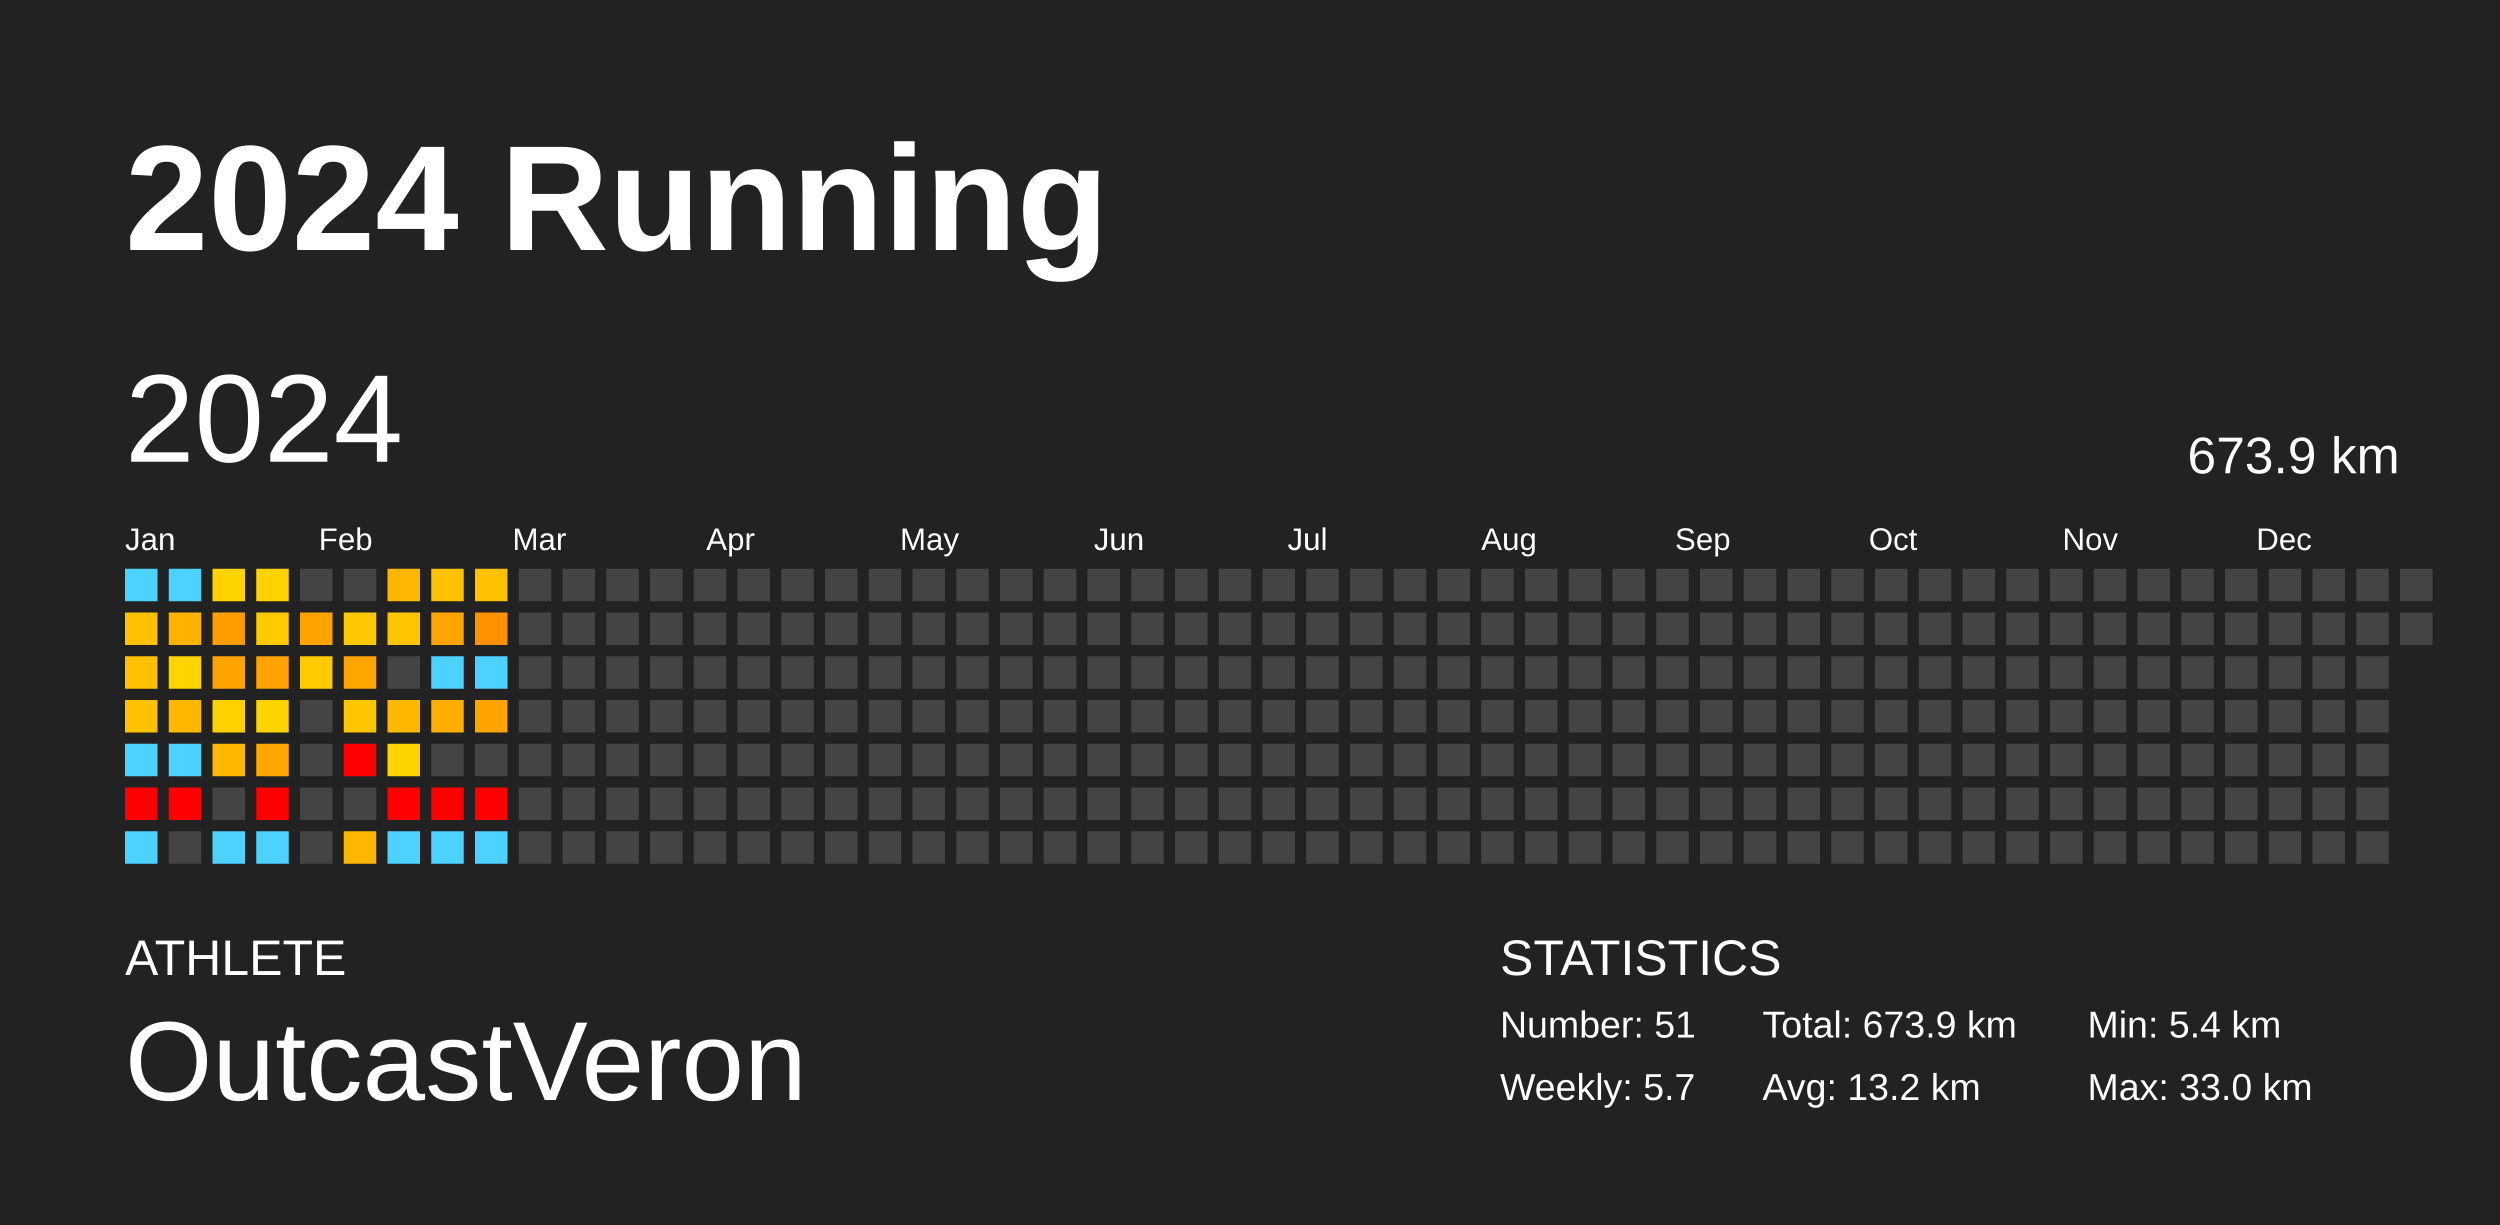
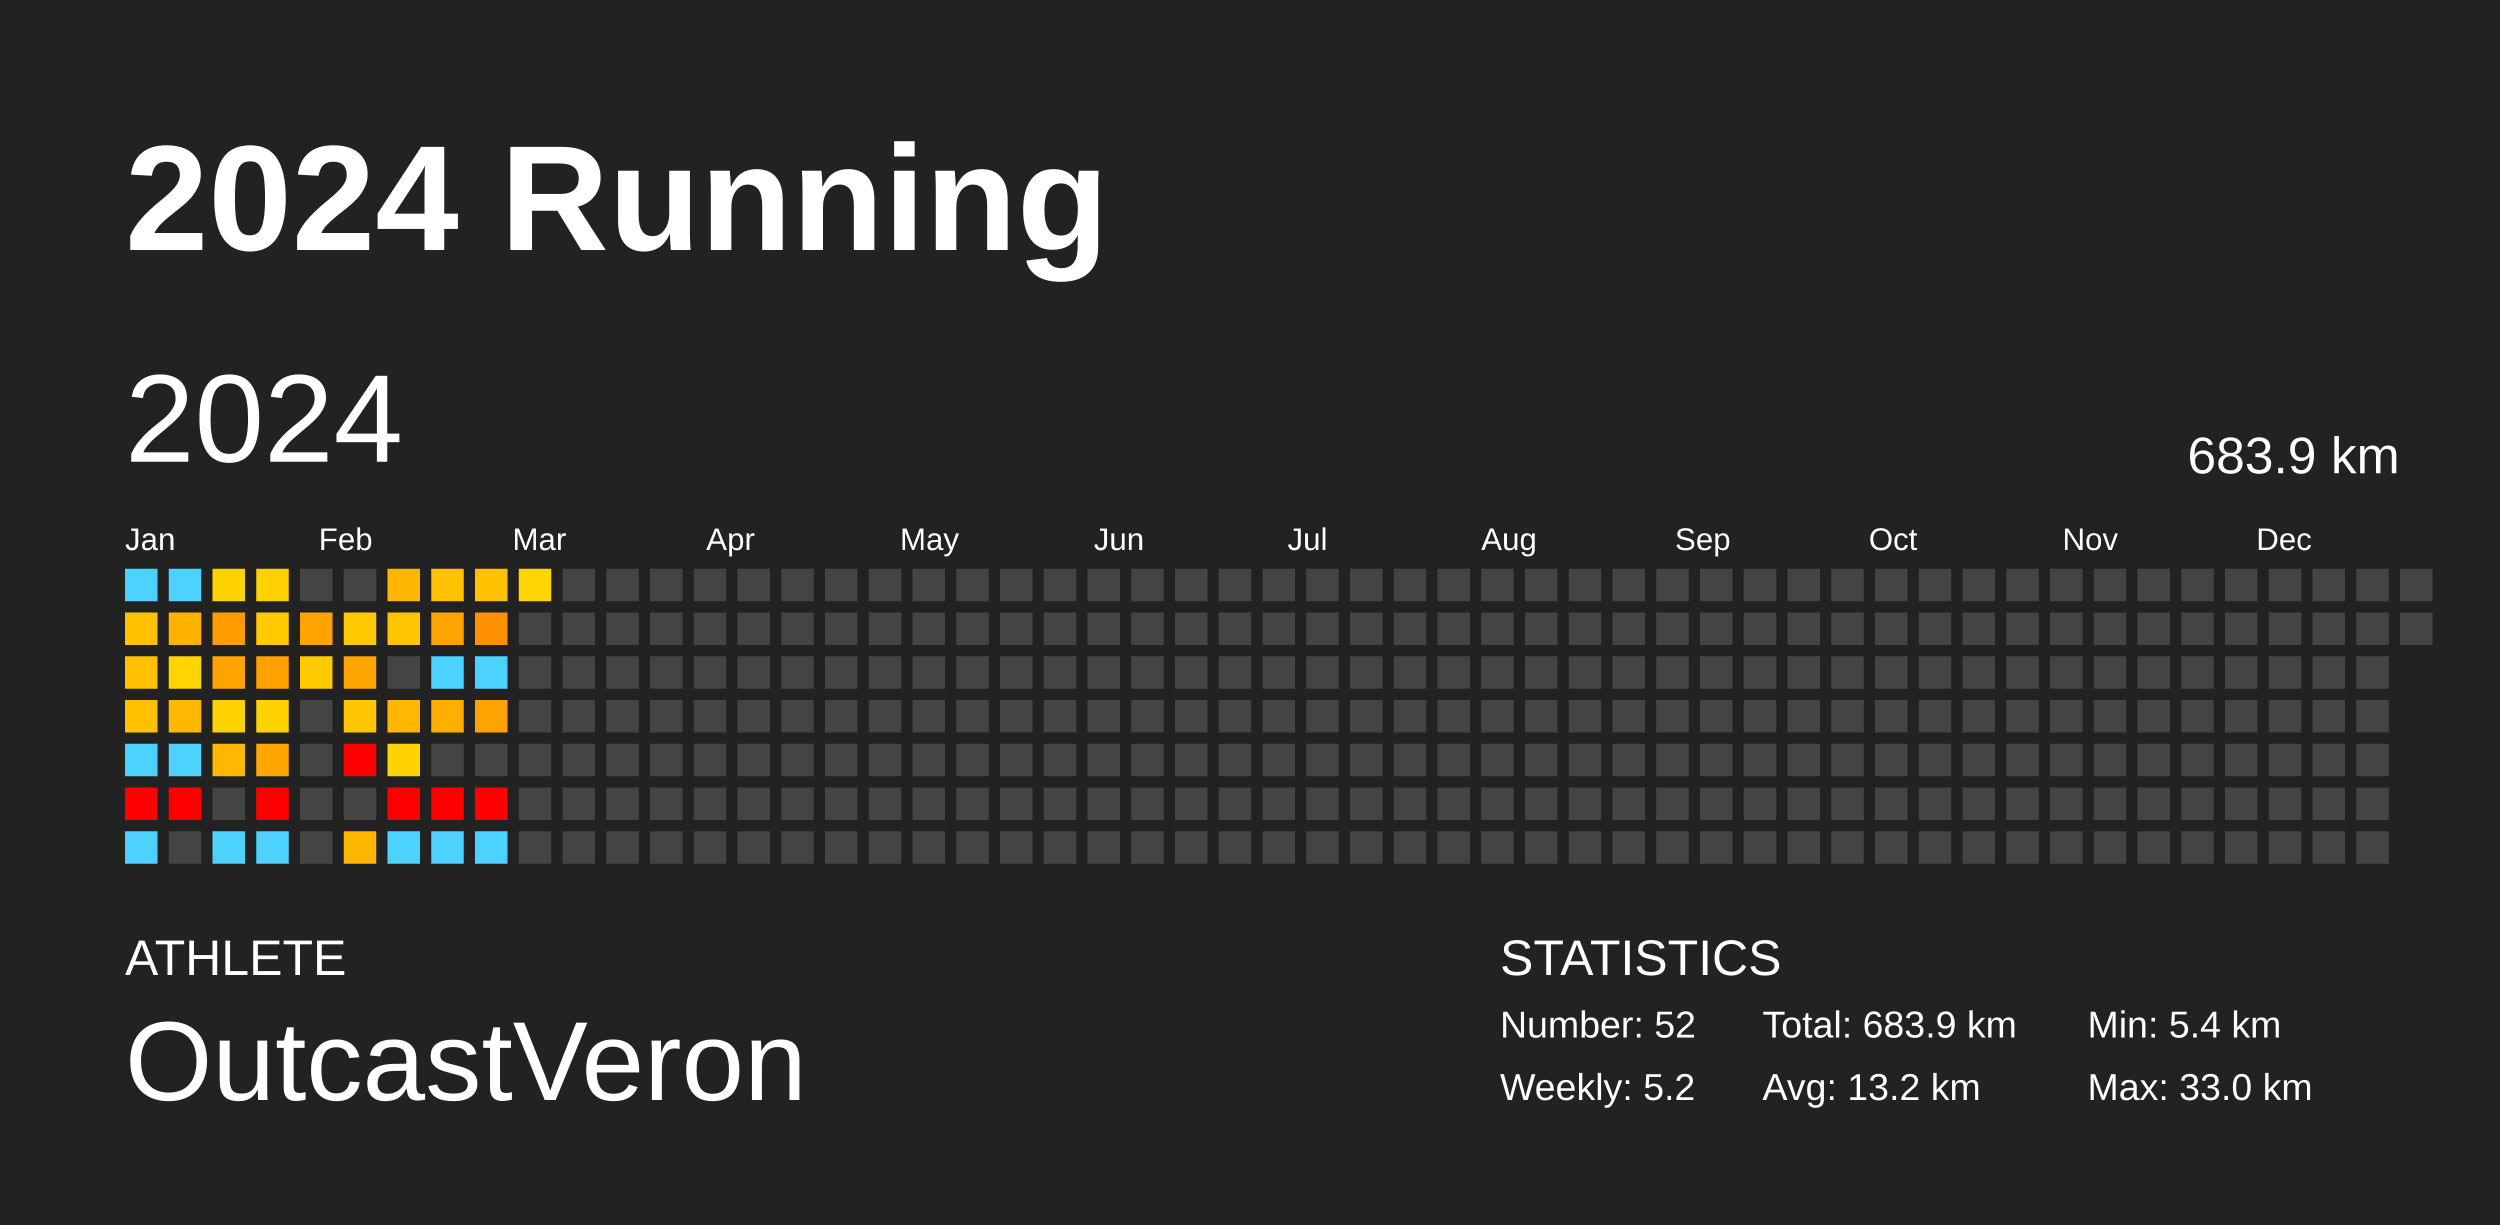
<svg xmlns="http://www.w3.org/2000/svg" baseProfile="full" height="98mm" version="1.1" viewBox="0,0,200,98" width="200mm">
  <defs />
  <rect fill="#222222" height="98" width="200" x="0" y="0" />
  <text fill="#FFFFFF" style="font-size:12px; font-family:Arial; font-weight:bold;" x="10" y="20">2024 Running</text>
  <text fill="#FFFFFF" style="font-size:4px; font-family:Arial" x="10" y="78">ATHLETE</text>
  <text fill="#FFFFFF" style="font-size:9px; font-family:Arial" x="10" y="88">OutcastVeron</text>
  <text fill="#FFFFFF" style="font-size:4px; font-family:Arial" x="120" y="78">STATISTICS</text>
-   <text fill="#FFFFFF" style="font-size:3px; font-family:Arial" x="120" y="83">Number: 51</text>
-   <text fill="#FFFFFF" style="font-size:3px; font-family:Arial" x="120" y="88">Weekly: 5.7</text>
-   <text fill="#FFFFFF" style="font-size:3px; font-family:Arial" x="141" y="83">Total: 673.9 km</text>
+   <text fill="#FFFFFF" style="font-size:3px; font-family:Arial" x="120" y="83">Number: 52</text>
+   <text fill="#FFFFFF" style="font-size:3px; font-family:Arial" x="120" y="88">Weekly: 5.2</text>
+   <text fill="#FFFFFF" style="font-size:3px; font-family:Arial" x="141" y="83">Total: 683.9 km</text>
  <text fill="#FFFFFF" style="font-size:3px; font-family:Arial" x="141" y="88">Avg: 13.2 km</text>
  <text fill="#FFFFFF" style="font-size:3px; font-family:Arial" x="167" y="83">Min: 5.4 km</text>
  <text fill="#FFFFFF" style="font-size:3px; font-family:Arial" x="167" y="88">Max: 33.0 km</text>
  <text dominant-baseline="hanging" fill="#FFFFFF" style="font-size:10.0px; font-family:Arial;" x="10" y="30">2024</text>
-   <text dominant-baseline="hanging" fill="#FFFFFF" style="font-size:4.125px; font-family:Arial;" x="175" y="35">673.9 km</text>
+   <text dominant-baseline="hanging" fill="#FFFFFF" style="font-size:4.125px; font-family:Arial;" x="175" y="35">683.9 km</text>
  <text fill="#FFFFFF" style="font-size:2.5px; font-family:Arial" x="10.0" y="44">Jan</text>
  <text fill="#FFFFFF" style="font-size:2.5px; font-family:Arial" x="25.5" y="44">Feb</text>
  <text fill="#FFFFFF" style="font-size:2.5px; font-family:Arial" x="41.0" y="44">Mar</text>
  <text fill="#FFFFFF" style="font-size:2.5px; font-family:Arial" x="56.5" y="44">Apr</text>
  <text fill="#FFFFFF" style="font-size:2.5px; font-family:Arial" x="72.0" y="44">May</text>
  <text fill="#FFFFFF" style="font-size:2.5px; font-family:Arial" x="87.5" y="44">Jun</text>
  <text fill="#FFFFFF" style="font-size:2.5px; font-family:Arial" x="103.0" y="44">Jul</text>
  <text fill="#FFFFFF" style="font-size:2.5px; font-family:Arial" x="118.5" y="44">Aug</text>
  <text fill="#FFFFFF" style="font-size:2.5px; font-family:Arial" x="134.0" y="44">Sep</text>
  <text fill="#FFFFFF" style="font-size:2.5px; font-family:Arial" x="149.5" y="44">Oct</text>
  <text fill="#FFFFFF" style="font-size:2.5px; font-family:Arial" x="165.0" y="44">Nov</text>
  <text fill="#FFFFFF" style="font-size:2.5px; font-family:Arial" x="180.5" y="44">Dec</text>
  <rect fill="#4dd2ff" height="2.6" width="2.6" x="10.0" y="45.5" />
  <rect fill="#ffc100" height="2.6" width="2.6" x="10.0" y="49.0" />
  <rect fill="#ffc100" height="2.6" width="2.6" x="10.0" y="52.5" />
  <rect fill="#ffc100" height="2.6" width="2.6" x="10.0" y="56.0" />
  <rect fill="#4dd2ff" height="2.6" width="2.6" x="10.0" y="59.5" />
  <rect fill="red" height="2.6" width="2.6" x="10.0" y="63.0" />
  <rect fill="#4dd2ff" height="2.6" width="2.6" x="10.0" y="66.5" />
  <rect fill="#4dd2ff" height="2.6" width="2.6" x="13.5" y="45.5" />
  <rect fill="#ffb300" height="2.6" width="2.6" x="13.5" y="49.0" />
  <rect fill="#ffd400" height="2.6" width="2.6" x="13.5" y="52.5" />
  <rect fill="#ffb700" height="2.6" width="2.6" x="13.5" y="56.0" />
  <rect fill="#4dd2ff" height="2.6" width="2.6" x="13.5" y="59.5" />
  <rect fill="red" height="2.6" width="2.6" x="13.5" y="63.0" />
  <rect fill="#444444" height="2.6" width="2.6" x="13.5" y="66.5" />
  <rect fill="#ffd300" height="2.6" width="2.6" x="17.0" y="45.5" />
  <rect fill="#ff9d00" height="2.6" width="2.6" x="17.0" y="49.0" />
  <rect fill="#ffa300" height="2.6" width="2.6" x="17.0" y="52.5" />
  <rect fill="#ffd200" height="2.6" width="2.6" x="17.0" y="56.0" />
  <rect fill="#ffb700" height="2.6" width="2.6" x="17.0" y="59.5" />
  <rect fill="#444444" height="2.6" width="2.6" x="17.0" y="63.0" />
  <rect fill="#4dd2ff" height="2.6" width="2.6" x="17.0" y="66.5" />
  <rect fill="#ffd200" height="2.6" width="2.6" x="20.5" y="45.5" />
  <rect fill="#ffcb00" height="2.6" width="2.6" x="20.5" y="49.0" />
  <rect fill="#ffa200" height="2.6" width="2.6" x="20.5" y="52.5" />
  <rect fill="#ffd300" height="2.6" width="2.6" x="20.5" y="56.0" />
  <rect fill="#ffa700" height="2.6" width="2.6" x="20.5" y="59.5" />
  <rect fill="red" height="2.6" width="2.6" x="20.5" y="63.0" />
  <rect fill="#4dd2ff" height="2.6" width="2.6" x="20.5" y="66.5" />
  <rect fill="#444444" height="2.6" width="2.6" x="24.0" y="45.5" />
  <rect fill="#ffa300" height="2.6" width="2.6" x="24.0" y="49.0" />
  <rect fill="#ffcb00" height="2.6" width="2.6" x="24.0" y="52.5" />
  <rect fill="#444444" height="2.6" width="2.6" x="24.0" y="56.0" />
  <rect fill="#444444" height="2.6" width="2.6" x="24.0" y="59.5" />
  <rect fill="#444444" height="2.6" width="2.6" x="24.0" y="63.0" />
  <rect fill="#444444" height="2.6" width="2.6" x="24.0" y="66.5" />
  <rect fill="#444444" height="2.6" width="2.6" x="27.5" y="45.5" />
  <rect fill="#ffc800" height="2.6" width="2.6" x="27.5" y="49.0" />
  <rect fill="#ffa500" height="2.6" width="2.6" x="27.5" y="52.5" />
  <rect fill="#ffc600" height="2.6" width="2.6" x="27.5" y="56.0" />
  <rect fill="red" height="2.6" width="2.6" x="27.5" y="59.5" />
  <rect fill="#444444" height="2.6" width="2.6" x="27.5" y="63.0" />
  <rect fill="#ffb600" height="2.6" width="2.6" x="27.5" y="66.5" />
  <rect fill="#ffb600" height="2.6" width="2.6" x="31.0" y="45.5" />
  <rect fill="#ffc500" height="2.6" width="2.6" x="31.0" y="49.0" />
  <rect fill="#444444" height="2.6" width="2.6" x="31.0" y="52.5" />
  <rect fill="#ffb700" height="2.6" width="2.6" x="31.0" y="56.0" />
  <rect fill="#ffd300" height="2.6" width="2.6" x="31.0" y="59.5" />
  <rect fill="red" height="2.6" width="2.6" x="31.0" y="63.0" />
  <rect fill="#4dd2ff" height="2.6" width="2.6" x="31.0" y="66.5" />
  <rect fill="#ffc100" height="2.6" width="2.6" x="34.5" y="45.5" />
  <rect fill="#ffa400" height="2.6" width="2.6" x="34.5" y="49.0" />
  <rect fill="#4dd2ff" height="2.6" width="2.6" x="34.5" y="52.5" />
  <rect fill="#ffaf00" height="2.6" width="2.6" x="34.5" y="56.0" />
  <rect fill="#444444" height="2.6" width="2.6" x="34.5" y="59.5" />
  <rect fill="red" height="2.6" width="2.6" x="34.5" y="63.0" />
  <rect fill="#4dd2ff" height="2.6" width="2.6" x="34.5" y="66.5" />
  <rect fill="#ffc100" height="2.6" width="2.6" x="38.0" y="45.5" />
  <rect fill="#ff9000" height="2.6" width="2.6" x="38.0" y="49.0" />
  <rect fill="#4dd2ff" height="2.6" width="2.6" x="38.0" y="52.5" />
  <rect fill="#ffa300" height="2.6" width="2.6" x="38.0" y="56.0" />
  <rect fill="#444444" height="2.6" width="2.6" x="38.0" y="59.5" />
  <rect fill="red" height="2.6" width="2.6" x="38.0" y="63.0" />
  <rect fill="#4dd2ff" height="2.6" width="2.6" x="38.0" y="66.5" />
-   <rect fill="#444444" height="2.6" width="2.6" x="41.5" y="45.5" />
+   <rect fill="#ffd400" height="2.6" width="2.6" x="41.5" y="45.5" />
  <rect fill="#444444" height="2.6" width="2.6" x="41.5" y="49.0" />
  <rect fill="#444444" height="2.6" width="2.6" x="41.5" y="52.5" />
  <rect fill="#444444" height="2.6" width="2.6" x="41.5" y="56.0" />
  <rect fill="#444444" height="2.6" width="2.6" x="41.5" y="59.5" />
  <rect fill="#444444" height="2.6" width="2.6" x="41.5" y="63.0" />
  <rect fill="#444444" height="2.6" width="2.6" x="41.5" y="66.5" />
  <rect fill="#444444" height="2.6" width="2.6" x="45.0" y="45.5" />
  <rect fill="#444444" height="2.6" width="2.6" x="45.0" y="49.0" />
  <rect fill="#444444" height="2.6" width="2.6" x="45.0" y="52.5" />
  <rect fill="#444444" height="2.6" width="2.6" x="45.0" y="56.0" />
  <rect fill="#444444" height="2.6" width="2.6" x="45.0" y="59.5" />
  <rect fill="#444444" height="2.6" width="2.6" x="45.0" y="63.0" />
  <rect fill="#444444" height="2.6" width="2.6" x="45.0" y="66.5" />
  <rect fill="#444444" height="2.6" width="2.6" x="48.5" y="45.5" />
  <rect fill="#444444" height="2.6" width="2.6" x="48.5" y="49.0" />
  <rect fill="#444444" height="2.6" width="2.6" x="48.5" y="52.5" />
  <rect fill="#444444" height="2.6" width="2.6" x="48.5" y="56.0" />
  <rect fill="#444444" height="2.6" width="2.6" x="48.5" y="59.5" />
  <rect fill="#444444" height="2.6" width="2.6" x="48.5" y="63.0" />
  <rect fill="#444444" height="2.6" width="2.6" x="48.5" y="66.5" />
  <rect fill="#444444" height="2.6" width="2.6" x="52.0" y="45.5" />
  <rect fill="#444444" height="2.6" width="2.6" x="52.0" y="49.0" />
  <rect fill="#444444" height="2.6" width="2.6" x="52.0" y="52.5" />
  <rect fill="#444444" height="2.6" width="2.6" x="52.0" y="56.0" />
  <rect fill="#444444" height="2.6" width="2.6" x="52.0" y="59.5" />
  <rect fill="#444444" height="2.6" width="2.6" x="52.0" y="63.0" />
  <rect fill="#444444" height="2.6" width="2.6" x="52.0" y="66.5" />
  <rect fill="#444444" height="2.6" width="2.6" x="55.5" y="45.5" />
  <rect fill="#444444" height="2.6" width="2.6" x="55.5" y="49.0" />
  <rect fill="#444444" height="2.6" width="2.6" x="55.5" y="52.5" />
  <rect fill="#444444" height="2.6" width="2.6" x="55.5" y="56.0" />
  <rect fill="#444444" height="2.6" width="2.6" x="55.5" y="59.5" />
  <rect fill="#444444" height="2.6" width="2.6" x="55.5" y="63.0" />
  <rect fill="#444444" height="2.6" width="2.6" x="55.5" y="66.5" />
  <rect fill="#444444" height="2.6" width="2.6" x="59.0" y="45.5" />
  <rect fill="#444444" height="2.6" width="2.6" x="59.0" y="49.0" />
  <rect fill="#444444" height="2.6" width="2.6" x="59.0" y="52.5" />
  <rect fill="#444444" height="2.6" width="2.6" x="59.0" y="56.0" />
  <rect fill="#444444" height="2.6" width="2.6" x="59.0" y="59.5" />
  <rect fill="#444444" height="2.6" width="2.6" x="59.0" y="63.0" />
  <rect fill="#444444" height="2.6" width="2.6" x="59.0" y="66.5" />
  <rect fill="#444444" height="2.6" width="2.6" x="62.5" y="45.5" />
  <rect fill="#444444" height="2.6" width="2.6" x="62.5" y="49.0" />
  <rect fill="#444444" height="2.6" width="2.6" x="62.5" y="52.5" />
  <rect fill="#444444" height="2.6" width="2.6" x="62.5" y="56.0" />
  <rect fill="#444444" height="2.6" width="2.6" x="62.5" y="59.5" />
  <rect fill="#444444" height="2.6" width="2.6" x="62.5" y="63.0" />
  <rect fill="#444444" height="2.6" width="2.6" x="62.5" y="66.5" />
  <rect fill="#444444" height="2.6" width="2.6" x="66.0" y="45.5" />
  <rect fill="#444444" height="2.6" width="2.6" x="66.0" y="49.0" />
  <rect fill="#444444" height="2.6" width="2.6" x="66.0" y="52.5" />
  <rect fill="#444444" height="2.6" width="2.6" x="66.0" y="56.0" />
  <rect fill="#444444" height="2.6" width="2.6" x="66.0" y="59.5" />
  <rect fill="#444444" height="2.6" width="2.6" x="66.0" y="63.0" />
  <rect fill="#444444" height="2.6" width="2.6" x="66.0" y="66.5" />
  <rect fill="#444444" height="2.6" width="2.6" x="69.5" y="45.5" />
  <rect fill="#444444" height="2.6" width="2.6" x="69.5" y="49.0" />
  <rect fill="#444444" height="2.6" width="2.6" x="69.5" y="52.5" />
  <rect fill="#444444" height="2.6" width="2.6" x="69.5" y="56.0" />
  <rect fill="#444444" height="2.6" width="2.6" x="69.5" y="59.5" />
  <rect fill="#444444" height="2.6" width="2.6" x="69.5" y="63.0" />
  <rect fill="#444444" height="2.6" width="2.6" x="69.5" y="66.5" />
  <rect fill="#444444" height="2.6" width="2.6" x="73.0" y="45.5" />
  <rect fill="#444444" height="2.6" width="2.6" x="73.0" y="49.0" />
  <rect fill="#444444" height="2.6" width="2.6" x="73.0" y="52.5" />
  <rect fill="#444444" height="2.6" width="2.6" x="73.0" y="56.0" />
  <rect fill="#444444" height="2.6" width="2.6" x="73.0" y="59.5" />
  <rect fill="#444444" height="2.6" width="2.6" x="73.0" y="63.0" />
  <rect fill="#444444" height="2.6" width="2.6" x="73.0" y="66.5" />
  <rect fill="#444444" height="2.6" width="2.6" x="76.5" y="45.5" />
  <rect fill="#444444" height="2.6" width="2.6" x="76.5" y="49.0" />
  <rect fill="#444444" height="2.6" width="2.6" x="76.5" y="52.5" />
  <rect fill="#444444" height="2.6" width="2.6" x="76.5" y="56.0" />
  <rect fill="#444444" height="2.6" width="2.6" x="76.5" y="59.5" />
  <rect fill="#444444" height="2.6" width="2.6" x="76.5" y="63.0" />
  <rect fill="#444444" height="2.6" width="2.6" x="76.5" y="66.5" />
  <rect fill="#444444" height="2.6" width="2.6" x="80.0" y="45.5" />
  <rect fill="#444444" height="2.6" width="2.6" x="80.0" y="49.0" />
  <rect fill="#444444" height="2.6" width="2.6" x="80.0" y="52.5" />
  <rect fill="#444444" height="2.6" width="2.6" x="80.0" y="56.0" />
  <rect fill="#444444" height="2.6" width="2.6" x="80.0" y="59.5" />
  <rect fill="#444444" height="2.6" width="2.6" x="80.0" y="63.0" />
  <rect fill="#444444" height="2.6" width="2.6" x="80.0" y="66.5" />
  <rect fill="#444444" height="2.6" width="2.6" x="83.5" y="45.5" />
  <rect fill="#444444" height="2.6" width="2.6" x="83.5" y="49.0" />
  <rect fill="#444444" height="2.6" width="2.6" x="83.5" y="52.5" />
  <rect fill="#444444" height="2.6" width="2.6" x="83.5" y="56.0" />
  <rect fill="#444444" height="2.6" width="2.6" x="83.5" y="59.5" />
  <rect fill="#444444" height="2.6" width="2.6" x="83.5" y="63.0" />
  <rect fill="#444444" height="2.6" width="2.6" x="83.5" y="66.5" />
  <rect fill="#444444" height="2.6" width="2.6" x="87.0" y="45.5" />
  <rect fill="#444444" height="2.6" width="2.6" x="87.0" y="49.0" />
  <rect fill="#444444" height="2.6" width="2.6" x="87.0" y="52.5" />
  <rect fill="#444444" height="2.6" width="2.6" x="87.0" y="56.0" />
  <rect fill="#444444" height="2.6" width="2.6" x="87.0" y="59.5" />
  <rect fill="#444444" height="2.6" width="2.6" x="87.0" y="63.0" />
  <rect fill="#444444" height="2.6" width="2.6" x="87.0" y="66.5" />
  <rect fill="#444444" height="2.6" width="2.6" x="90.5" y="45.5" />
  <rect fill="#444444" height="2.6" width="2.6" x="90.5" y="49.0" />
  <rect fill="#444444" height="2.6" width="2.6" x="90.5" y="52.5" />
  <rect fill="#444444" height="2.6" width="2.6" x="90.5" y="56.0" />
  <rect fill="#444444" height="2.6" width="2.6" x="90.5" y="59.5" />
  <rect fill="#444444" height="2.6" width="2.6" x="90.5" y="63.0" />
  <rect fill="#444444" height="2.6" width="2.6" x="90.5" y="66.5" />
  <rect fill="#444444" height="2.6" width="2.6" x="94.0" y="45.5" />
  <rect fill="#444444" height="2.6" width="2.6" x="94.0" y="49.0" />
  <rect fill="#444444" height="2.6" width="2.6" x="94.0" y="52.5" />
  <rect fill="#444444" height="2.6" width="2.6" x="94.0" y="56.0" />
  <rect fill="#444444" height="2.6" width="2.6" x="94.0" y="59.5" />
  <rect fill="#444444" height="2.6" width="2.6" x="94.0" y="63.0" />
  <rect fill="#444444" height="2.6" width="2.6" x="94.0" y="66.5" />
  <rect fill="#444444" height="2.6" width="2.6" x="97.5" y="45.5" />
  <rect fill="#444444" height="2.6" width="2.6" x="97.5" y="49.0" />
  <rect fill="#444444" height="2.6" width="2.6" x="97.5" y="52.5" />
  <rect fill="#444444" height="2.6" width="2.6" x="97.5" y="56.0" />
  <rect fill="#444444" height="2.6" width="2.6" x="97.5" y="59.5" />
  <rect fill="#444444" height="2.6" width="2.6" x="97.5" y="63.0" />
  <rect fill="#444444" height="2.6" width="2.6" x="97.5" y="66.5" />
  <rect fill="#444444" height="2.6" width="2.6" x="101.0" y="45.5" />
  <rect fill="#444444" height="2.6" width="2.6" x="101.0" y="49.0" />
  <rect fill="#444444" height="2.6" width="2.6" x="101.0" y="52.5" />
  <rect fill="#444444" height="2.6" width="2.6" x="101.0" y="56.0" />
  <rect fill="#444444" height="2.6" width="2.6" x="101.0" y="59.5" />
  <rect fill="#444444" height="2.6" width="2.6" x="101.0" y="63.0" />
  <rect fill="#444444" height="2.6" width="2.6" x="101.0" y="66.5" />
  <rect fill="#444444" height="2.6" width="2.6" x="104.5" y="45.5" />
  <rect fill="#444444" height="2.6" width="2.6" x="104.5" y="49.0" />
  <rect fill="#444444" height="2.6" width="2.6" x="104.5" y="52.5" />
  <rect fill="#444444" height="2.6" width="2.6" x="104.5" y="56.0" />
  <rect fill="#444444" height="2.6" width="2.6" x="104.5" y="59.5" />
  <rect fill="#444444" height="2.6" width="2.6" x="104.5" y="63.0" />
  <rect fill="#444444" height="2.6" width="2.6" x="104.5" y="66.5" />
  <rect fill="#444444" height="2.6" width="2.6" x="108.0" y="45.5" />
  <rect fill="#444444" height="2.6" width="2.6" x="108.0" y="49.0" />
  <rect fill="#444444" height="2.6" width="2.6" x="108.0" y="52.5" />
  <rect fill="#444444" height="2.6" width="2.6" x="108.0" y="56.0" />
  <rect fill="#444444" height="2.6" width="2.6" x="108.0" y="59.5" />
  <rect fill="#444444" height="2.6" width="2.6" x="108.0" y="63.0" />
  <rect fill="#444444" height="2.6" width="2.6" x="108.0" y="66.5" />
  <rect fill="#444444" height="2.6" width="2.6" x="111.5" y="45.5" />
  <rect fill="#444444" height="2.6" width="2.6" x="111.5" y="49.0" />
  <rect fill="#444444" height="2.6" width="2.6" x="111.5" y="52.5" />
  <rect fill="#444444" height="2.6" width="2.6" x="111.5" y="56.0" />
  <rect fill="#444444" height="2.6" width="2.6" x="111.5" y="59.5" />
  <rect fill="#444444" height="2.6" width="2.6" x="111.5" y="63.0" />
  <rect fill="#444444" height="2.6" width="2.6" x="111.5" y="66.5" />
  <rect fill="#444444" height="2.6" width="2.6" x="115.0" y="45.5" />
  <rect fill="#444444" height="2.6" width="2.6" x="115.0" y="49.0" />
  <rect fill="#444444" height="2.6" width="2.6" x="115.0" y="52.5" />
  <rect fill="#444444" height="2.6" width="2.6" x="115.0" y="56.0" />
  <rect fill="#444444" height="2.6" width="2.6" x="115.0" y="59.5" />
  <rect fill="#444444" height="2.6" width="2.6" x="115.0" y="63.0" />
  <rect fill="#444444" height="2.6" width="2.6" x="115.0" y="66.5" />
  <rect fill="#444444" height="2.6" width="2.6" x="118.5" y="45.5" />
  <rect fill="#444444" height="2.6" width="2.6" x="118.5" y="49.0" />
  <rect fill="#444444" height="2.6" width="2.6" x="118.5" y="52.5" />
  <rect fill="#444444" height="2.6" width="2.6" x="118.5" y="56.0" />
  <rect fill="#444444" height="2.6" width="2.6" x="118.5" y="59.5" />
  <rect fill="#444444" height="2.6" width="2.6" x="118.5" y="63.0" />
  <rect fill="#444444" height="2.6" width="2.6" x="118.5" y="66.5" />
  <rect fill="#444444" height="2.6" width="2.6" x="122.0" y="45.5" />
  <rect fill="#444444" height="2.6" width="2.6" x="122.0" y="49.0" />
  <rect fill="#444444" height="2.6" width="2.6" x="122.0" y="52.5" />
  <rect fill="#444444" height="2.6" width="2.6" x="122.0" y="56.0" />
  <rect fill="#444444" height="2.6" width="2.6" x="122.0" y="59.5" />
  <rect fill="#444444" height="2.6" width="2.6" x="122.0" y="63.0" />
  <rect fill="#444444" height="2.6" width="2.6" x="122.0" y="66.5" />
  <rect fill="#444444" height="2.6" width="2.6" x="125.5" y="45.5" />
  <rect fill="#444444" height="2.6" width="2.6" x="125.5" y="49.0" />
  <rect fill="#444444" height="2.6" width="2.6" x="125.5" y="52.5" />
  <rect fill="#444444" height="2.6" width="2.6" x="125.5" y="56.0" />
  <rect fill="#444444" height="2.6" width="2.6" x="125.5" y="59.5" />
  <rect fill="#444444" height="2.6" width="2.6" x="125.5" y="63.0" />
  <rect fill="#444444" height="2.6" width="2.6" x="125.5" y="66.5" />
  <rect fill="#444444" height="2.6" width="2.6" x="129.0" y="45.5" />
  <rect fill="#444444" height="2.6" width="2.6" x="129.0" y="49.0" />
  <rect fill="#444444" height="2.6" width="2.6" x="129.0" y="52.5" />
  <rect fill="#444444" height="2.6" width="2.6" x="129.0" y="56.0" />
  <rect fill="#444444" height="2.6" width="2.6" x="129.0" y="59.5" />
  <rect fill="#444444" height="2.6" width="2.6" x="129.0" y="63.0" />
  <rect fill="#444444" height="2.6" width="2.6" x="129.0" y="66.5" />
  <rect fill="#444444" height="2.6" width="2.6" x="132.5" y="45.5" />
  <rect fill="#444444" height="2.6" width="2.6" x="132.5" y="49.0" />
  <rect fill="#444444" height="2.6" width="2.6" x="132.5" y="52.5" />
  <rect fill="#444444" height="2.6" width="2.6" x="132.5" y="56.0" />
  <rect fill="#444444" height="2.6" width="2.6" x="132.5" y="59.5" />
  <rect fill="#444444" height="2.6" width="2.6" x="132.5" y="63.0" />
  <rect fill="#444444" height="2.6" width="2.6" x="132.5" y="66.5" />
  <rect fill="#444444" height="2.6" width="2.6" x="136.0" y="45.5" />
  <rect fill="#444444" height="2.6" width="2.6" x="136.0" y="49.0" />
  <rect fill="#444444" height="2.6" width="2.6" x="136.0" y="52.5" />
  <rect fill="#444444" height="2.6" width="2.6" x="136.0" y="56.0" />
  <rect fill="#444444" height="2.6" width="2.6" x="136.0" y="59.5" />
  <rect fill="#444444" height="2.6" width="2.6" x="136.0" y="63.0" />
  <rect fill="#444444" height="2.6" width="2.6" x="136.0" y="66.5" />
  <rect fill="#444444" height="2.6" width="2.6" x="139.5" y="45.5" />
  <rect fill="#444444" height="2.6" width="2.6" x="139.5" y="49.0" />
  <rect fill="#444444" height="2.6" width="2.6" x="139.5" y="52.5" />
  <rect fill="#444444" height="2.6" width="2.6" x="139.5" y="56.0" />
  <rect fill="#444444" height="2.6" width="2.6" x="139.5" y="59.5" />
  <rect fill="#444444" height="2.6" width="2.6" x="139.5" y="63.0" />
  <rect fill="#444444" height="2.6" width="2.6" x="139.5" y="66.5" />
  <rect fill="#444444" height="2.6" width="2.6" x="143.0" y="45.5" />
  <rect fill="#444444" height="2.6" width="2.6" x="143.0" y="49.0" />
  <rect fill="#444444" height="2.6" width="2.6" x="143.0" y="52.5" />
  <rect fill="#444444" height="2.6" width="2.6" x="143.0" y="56.0" />
  <rect fill="#444444" height="2.6" width="2.6" x="143.0" y="59.5" />
  <rect fill="#444444" height="2.6" width="2.6" x="143.0" y="63.0" />
  <rect fill="#444444" height="2.6" width="2.6" x="143.0" y="66.5" />
  <rect fill="#444444" height="2.6" width="2.6" x="146.5" y="45.5" />
  <rect fill="#444444" height="2.6" width="2.6" x="146.5" y="49.0" />
  <rect fill="#444444" height="2.6" width="2.6" x="146.5" y="52.5" />
  <rect fill="#444444" height="2.6" width="2.6" x="146.5" y="56.0" />
  <rect fill="#444444" height="2.6" width="2.6" x="146.5" y="59.5" />
  <rect fill="#444444" height="2.6" width="2.6" x="146.5" y="63.0" />
  <rect fill="#444444" height="2.6" width="2.6" x="146.5" y="66.5" />
  <rect fill="#444444" height="2.6" width="2.6" x="150.0" y="45.5" />
  <rect fill="#444444" height="2.6" width="2.6" x="150.0" y="49.0" />
  <rect fill="#444444" height="2.6" width="2.6" x="150.0" y="52.5" />
  <rect fill="#444444" height="2.6" width="2.6" x="150.0" y="56.0" />
  <rect fill="#444444" height="2.6" width="2.6" x="150.0" y="59.5" />
  <rect fill="#444444" height="2.6" width="2.6" x="150.0" y="63.0" />
  <rect fill="#444444" height="2.6" width="2.6" x="150.0" y="66.5" />
  <rect fill="#444444" height="2.6" width="2.6" x="153.5" y="45.5" />
  <rect fill="#444444" height="2.6" width="2.6" x="153.5" y="49.0" />
  <rect fill="#444444" height="2.6" width="2.6" x="153.5" y="52.5" />
  <rect fill="#444444" height="2.6" width="2.6" x="153.5" y="56.0" />
  <rect fill="#444444" height="2.6" width="2.6" x="153.5" y="59.5" />
  <rect fill="#444444" height="2.6" width="2.6" x="153.5" y="63.0" />
  <rect fill="#444444" height="2.6" width="2.6" x="153.5" y="66.5" />
  <rect fill="#444444" height="2.6" width="2.6" x="157.0" y="45.5" />
  <rect fill="#444444" height="2.6" width="2.6" x="157.0" y="49.0" />
  <rect fill="#444444" height="2.6" width="2.6" x="157.0" y="52.5" />
  <rect fill="#444444" height="2.6" width="2.6" x="157.0" y="56.0" />
  <rect fill="#444444" height="2.6" width="2.6" x="157.0" y="59.5" />
  <rect fill="#444444" height="2.6" width="2.6" x="157.0" y="63.0" />
  <rect fill="#444444" height="2.6" width="2.6" x="157.0" y="66.5" />
  <rect fill="#444444" height="2.6" width="2.6" x="160.5" y="45.5" />
  <rect fill="#444444" height="2.6" width="2.6" x="160.5" y="49.0" />
  <rect fill="#444444" height="2.6" width="2.6" x="160.5" y="52.5" />
  <rect fill="#444444" height="2.6" width="2.6" x="160.5" y="56.0" />
  <rect fill="#444444" height="2.6" width="2.6" x="160.5" y="59.5" />
  <rect fill="#444444" height="2.6" width="2.6" x="160.5" y="63.0" />
  <rect fill="#444444" height="2.6" width="2.6" x="160.5" y="66.5" />
  <rect fill="#444444" height="2.6" width="2.6" x="164.0" y="45.5" />
  <rect fill="#444444" height="2.6" width="2.6" x="164.0" y="49.0" />
  <rect fill="#444444" height="2.6" width="2.6" x="164.0" y="52.5" />
  <rect fill="#444444" height="2.6" width="2.6" x="164.0" y="56.0" />
  <rect fill="#444444" height="2.6" width="2.6" x="164.0" y="59.5" />
  <rect fill="#444444" height="2.6" width="2.6" x="164.0" y="63.0" />
  <rect fill="#444444" height="2.6" width="2.6" x="164.0" y="66.5" />
  <rect fill="#444444" height="2.6" width="2.6" x="167.5" y="45.5" />
  <rect fill="#444444" height="2.6" width="2.6" x="167.5" y="49.0" />
  <rect fill="#444444" height="2.6" width="2.6" x="167.5" y="52.5" />
  <rect fill="#444444" height="2.6" width="2.6" x="167.5" y="56.0" />
  <rect fill="#444444" height="2.6" width="2.6" x="167.5" y="59.5" />
  <rect fill="#444444" height="2.6" width="2.6" x="167.5" y="63.0" />
  <rect fill="#444444" height="2.6" width="2.6" x="167.5" y="66.5" />
  <rect fill="#444444" height="2.6" width="2.6" x="171.0" y="45.5" />
  <rect fill="#444444" height="2.6" width="2.6" x="171.0" y="49.0" />
  <rect fill="#444444" height="2.6" width="2.6" x="171.0" y="52.5" />
  <rect fill="#444444" height="2.6" width="2.6" x="171.0" y="56.0" />
  <rect fill="#444444" height="2.6" width="2.6" x="171.0" y="59.5" />
  <rect fill="#444444" height="2.6" width="2.6" x="171.0" y="63.0" />
  <rect fill="#444444" height="2.6" width="2.6" x="171.0" y="66.5" />
  <rect fill="#444444" height="2.6" width="2.6" x="174.5" y="45.5" />
  <rect fill="#444444" height="2.6" width="2.6" x="174.5" y="49.0" />
  <rect fill="#444444" height="2.6" width="2.6" x="174.5" y="52.5" />
  <rect fill="#444444" height="2.6" width="2.6" x="174.5" y="56.0" />
  <rect fill="#444444" height="2.6" width="2.6" x="174.5" y="59.5" />
  <rect fill="#444444" height="2.6" width="2.6" x="174.5" y="63.0" />
  <rect fill="#444444" height="2.6" width="2.6" x="174.5" y="66.5" />
  <rect fill="#444444" height="2.6" width="2.6" x="178.0" y="45.5" />
  <rect fill="#444444" height="2.6" width="2.6" x="178.0" y="49.0" />
  <rect fill="#444444" height="2.6" width="2.6" x="178.0" y="52.5" />
  <rect fill="#444444" height="2.6" width="2.6" x="178.0" y="56.0" />
  <rect fill="#444444" height="2.6" width="2.6" x="178.0" y="59.5" />
  <rect fill="#444444" height="2.6" width="2.6" x="178.0" y="63.0" />
  <rect fill="#444444" height="2.6" width="2.6" x="178.0" y="66.5" />
  <rect fill="#444444" height="2.6" width="2.6" x="181.5" y="45.5" />
  <rect fill="#444444" height="2.6" width="2.6" x="181.5" y="49.0" />
  <rect fill="#444444" height="2.6" width="2.6" x="181.5" y="52.5" />
  <rect fill="#444444" height="2.6" width="2.6" x="181.5" y="56.0" />
  <rect fill="#444444" height="2.6" width="2.6" x="181.5" y="59.5" />
  <rect fill="#444444" height="2.6" width="2.6" x="181.5" y="63.0" />
  <rect fill="#444444" height="2.6" width="2.6" x="181.5" y="66.5" />
  <rect fill="#444444" height="2.6" width="2.6" x="185.0" y="45.5" />
  <rect fill="#444444" height="2.6" width="2.6" x="185.0" y="49.0" />
  <rect fill="#444444" height="2.6" width="2.6" x="185.0" y="52.5" />
  <rect fill="#444444" height="2.6" width="2.6" x="185.0" y="56.0" />
  <rect fill="#444444" height="2.6" width="2.6" x="185.0" y="59.5" />
  <rect fill="#444444" height="2.6" width="2.6" x="185.0" y="63.0" />
  <rect fill="#444444" height="2.6" width="2.6" x="185.0" y="66.5" />
  <rect fill="#444444" height="2.6" width="2.6" x="188.5" y="45.5" />
  <rect fill="#444444" height="2.6" width="2.6" x="188.5" y="49.0" />
  <rect fill="#444444" height="2.6" width="2.6" x="188.5" y="52.5" />
  <rect fill="#444444" height="2.6" width="2.6" x="188.5" y="56.0" />
  <rect fill="#444444" height="2.6" width="2.6" x="188.5" y="59.5" />
  <rect fill="#444444" height="2.6" width="2.6" x="188.5" y="63.0" />
  <rect fill="#444444" height="2.6" width="2.6" x="188.5" y="66.5" />
  <rect fill="#444444" height="2.6" width="2.6" x="192.0" y="45.5" />
  <rect fill="#444444" height="2.6" width="2.6" x="192.0" y="49.0" />
</svg>
